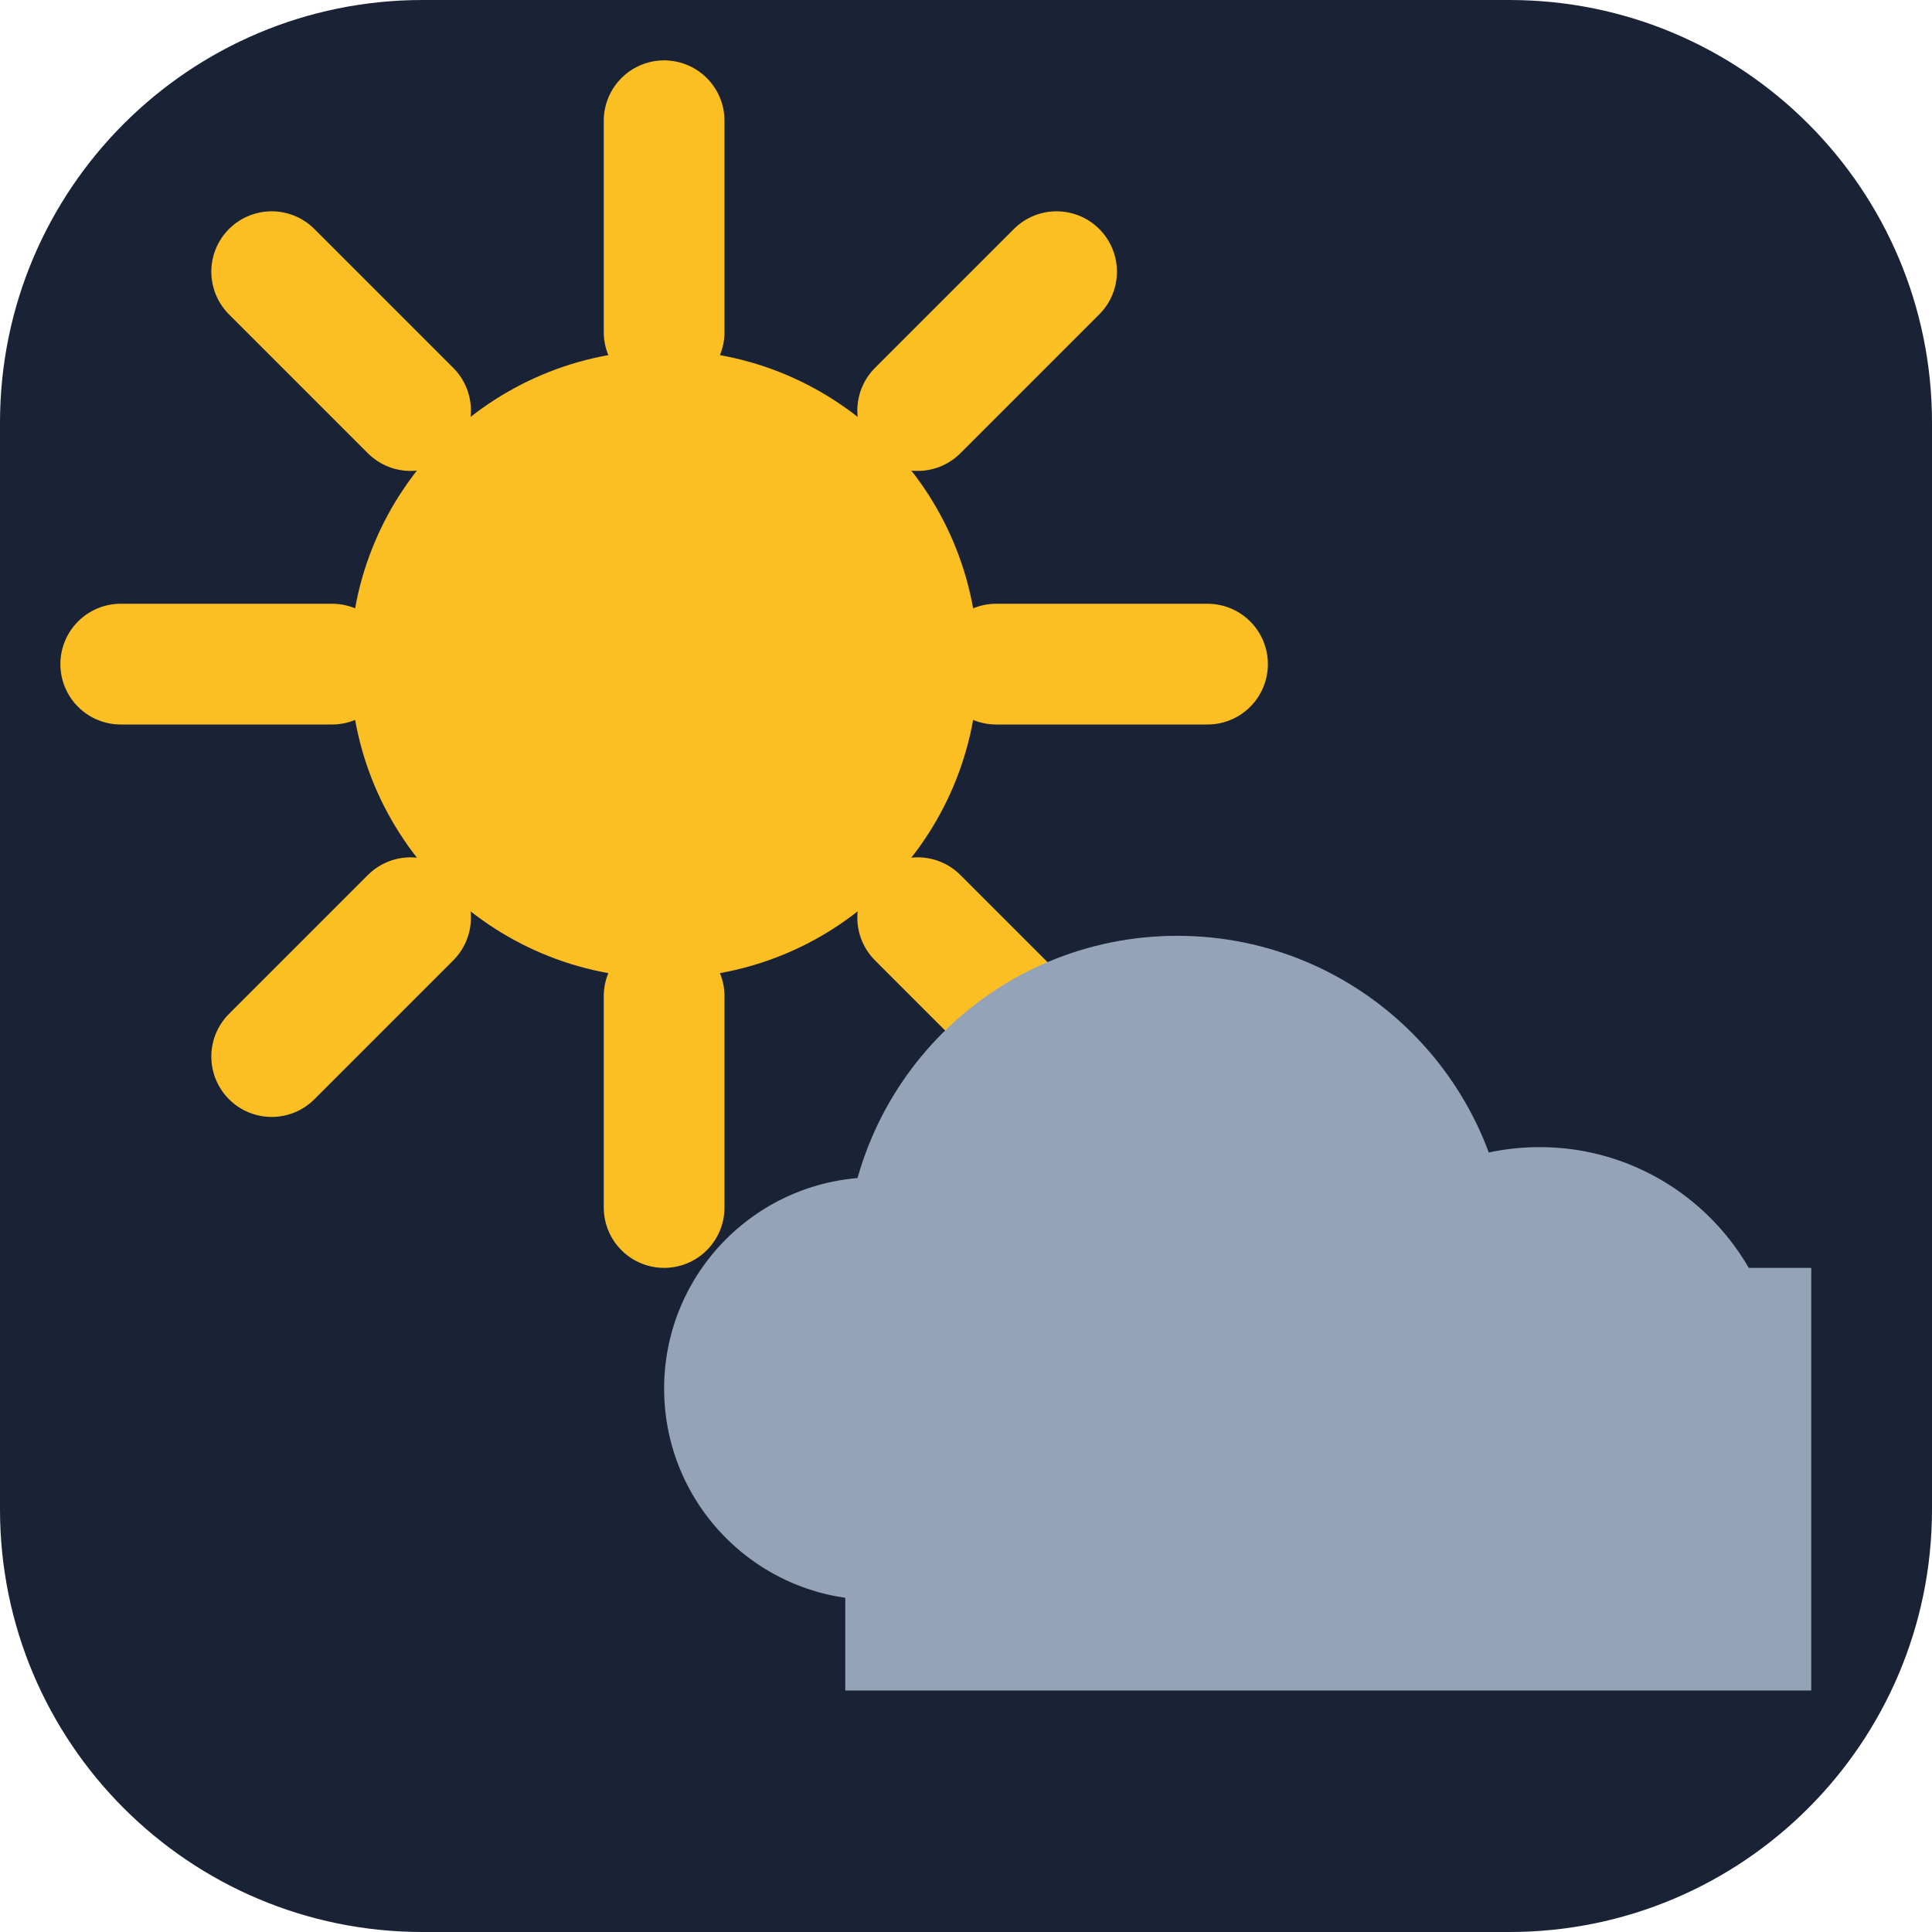
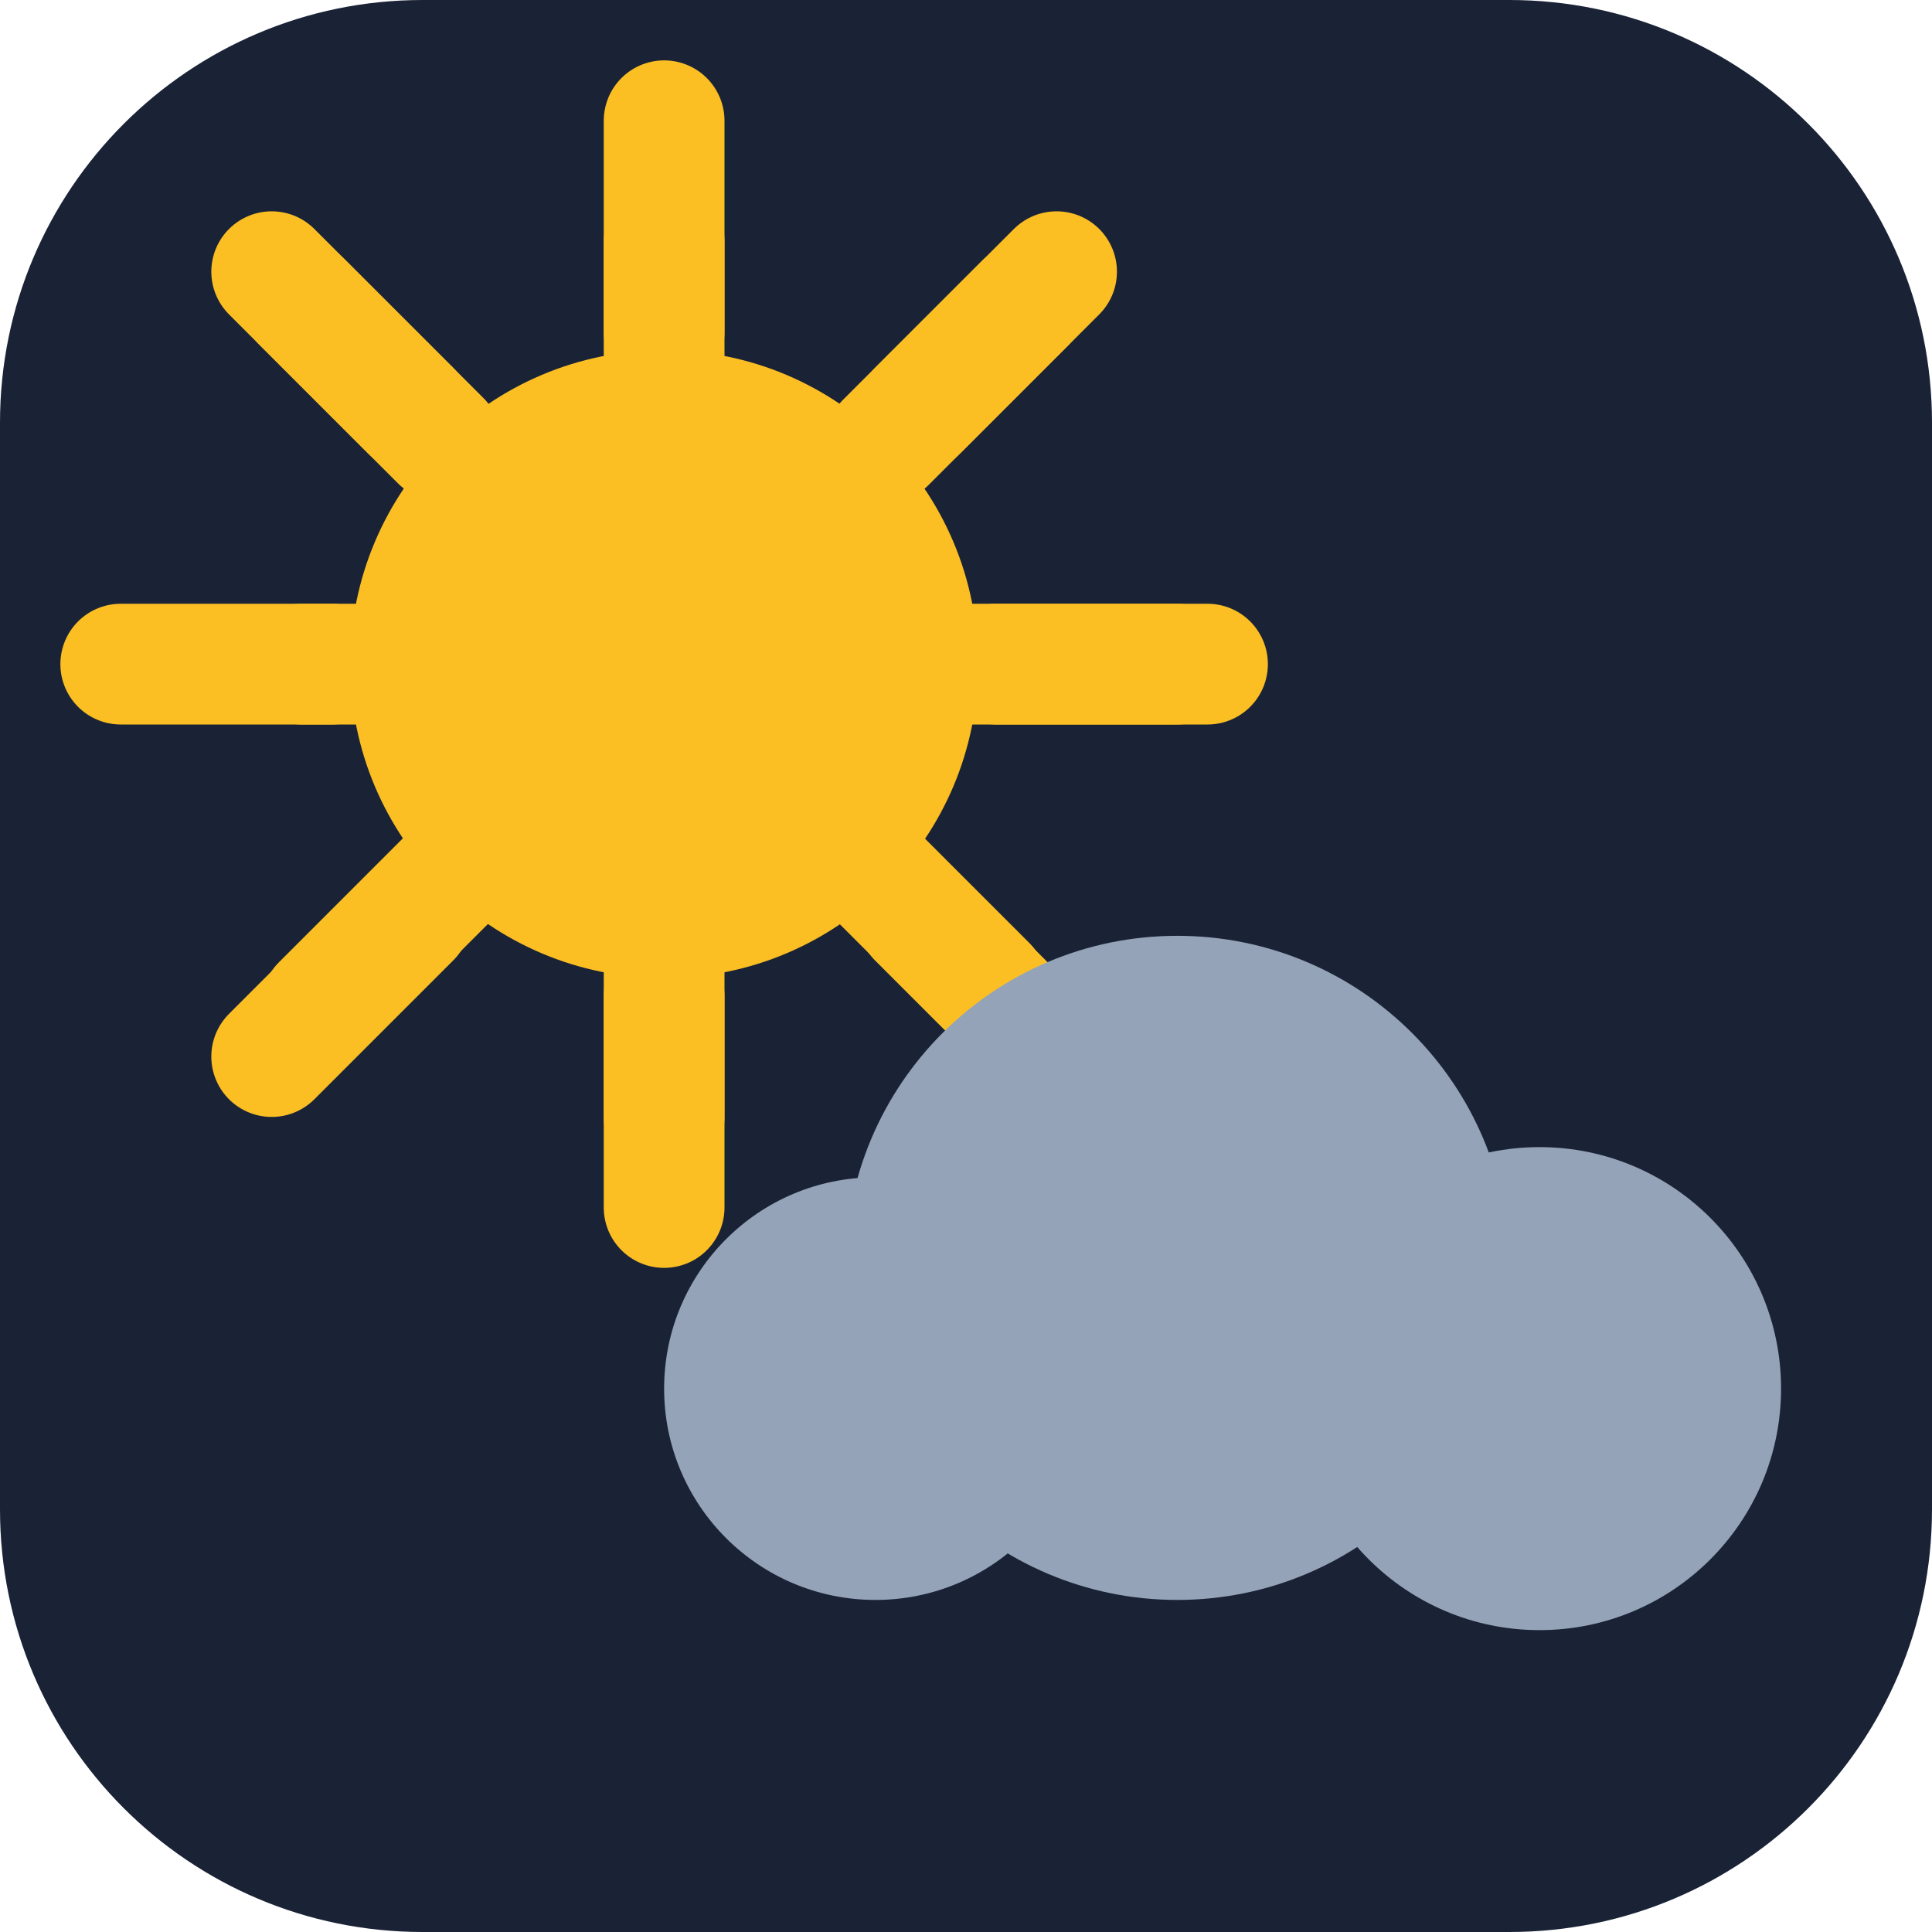
- <svg xmlns="http://www.w3.org/2000/svg" viewBox="0 0 32 32">
-   <rect width="32" height="32" rx="7" fill="#1a2236" />
-   <g stroke="#fbbf24" stroke-width="2" stroke-linecap="round">
-     <line x1="11" y1="2" x2="11" y2="5.5" />
-     <line x1="11" y1="16.5" x2="11" y2="20" />
-     <line x1="2" y1="11" x2="5.5" y2="11" />
-     <line x1="16.5" y1="11" x2="20" y2="11" />
-     <line x1="4.5" y1="4.5" x2="6.8" y2="6.8" />
-     <line x1="17.5" y1="4.5" x2="15.2" y2="6.8" />
-     <line x1="4.5" y1="17.5" x2="6.8" y2="15.2" />
-     <line x1="15.2" y1="15.2" x2="17.5" y2="17.5" />
+ <svg xmlns="http://www.w3.org/2000/svg" viewBox="0 0 32 32" version="1.1" id="svg11">
+   <defs id="defs11" />
+   <rect width="32" height="32" rx="7" fill="#1a2236" id="rect1" />
+   <circle cx="11" cy="11" r="5.2" fill="#fbbf24" id="circle8" />
+   <g stroke="#fbbf24" stroke-width="2" stroke-linecap="round" id="g8">
+     <line x1="11" y1="2" x2="11" y2="5.5" id="line1" />
+     <line x1="11" y1="4" x2="11" y2="7.5" id="line1-9" />
+     <line x1="11" y1="16.5" x2="11" y2="20" id="line2" />
+     <line x1="11" y1="15" x2="11" y2="18.5" id="line2-5" />
+     <line x1="2" y1="11" x2="5.5" y2="11" id="line3" />
+     <line x1="5" y1="11" x2="8.5" y2="11" id="line3-6" />
+     <line x1="16.5" y1="11" x2="20" y2="11" id="line4" />
+     <line x1="16" y1="11" x2="19.5" y2="11" id="line4-2" />
+     <line x1="4.5" y1="4.5" x2="6.8" y2="6.8" id="line5" />
+     <line x1="5" y1="5" x2="7.3" y2="7.3" id="line5-6" />
+     <line x1="17.5" y1="4.5" x2="15.2" y2="6.8" id="line6" />
+     <line x1="16.972" y1="5.027" x2="14.672" y2="7.327" id="line6-1" />
+     <line x1="4.5" y1="17.5" x2="6.8" y2="15.2" id="line7" style="display:inline;opacity:1;stroke-width:2;stroke-dasharray:none" />
+     <line x1="5.328" y1="16.644" x2="7.628" y2="14.344" id="line7-6" style="display:inline;stroke-width:2;stroke-dasharray:none" />
+     <line x1="15.2" y1="15.2" x2="17.5" y2="17.5" id="line8" />
+     <line x1="14.043" y1="14.027" x2="16.343" y2="16.327" id="line8-5" />
  </g>
-   <circle cx="11" cy="11" r="5.2" fill="#fbbf24" />
-   <circle cx="19.5" cy="21" r="5.5" fill="#94a3b8" />
-   <circle cx="25.5" cy="23" r="4" fill="#94a3b8" />
-   <circle cx="14.5" cy="23" r="3.5" fill="#94a3b8" />
-   <rect x="14" y="21" width="16" height="7" rx="0" fill="#94a3b8" />
+   <rect style="fill:#fbbe25;fill-opacity:1;stroke-width:11.598" id="rect11" width="5.024" height="2.043" x="13.638" y="-443.944" />
+   <circle cx="19.5" cy="21" r="5.5" fill="#94a3b8" id="circle9" />
+   <circle cx="25.5" cy="23" r="4" fill="#94a3b8" id="circle10" />
+   <circle cx="14.5" cy="23" r="3.5" fill="#94a3b8" id="circle11" />
</svg>
